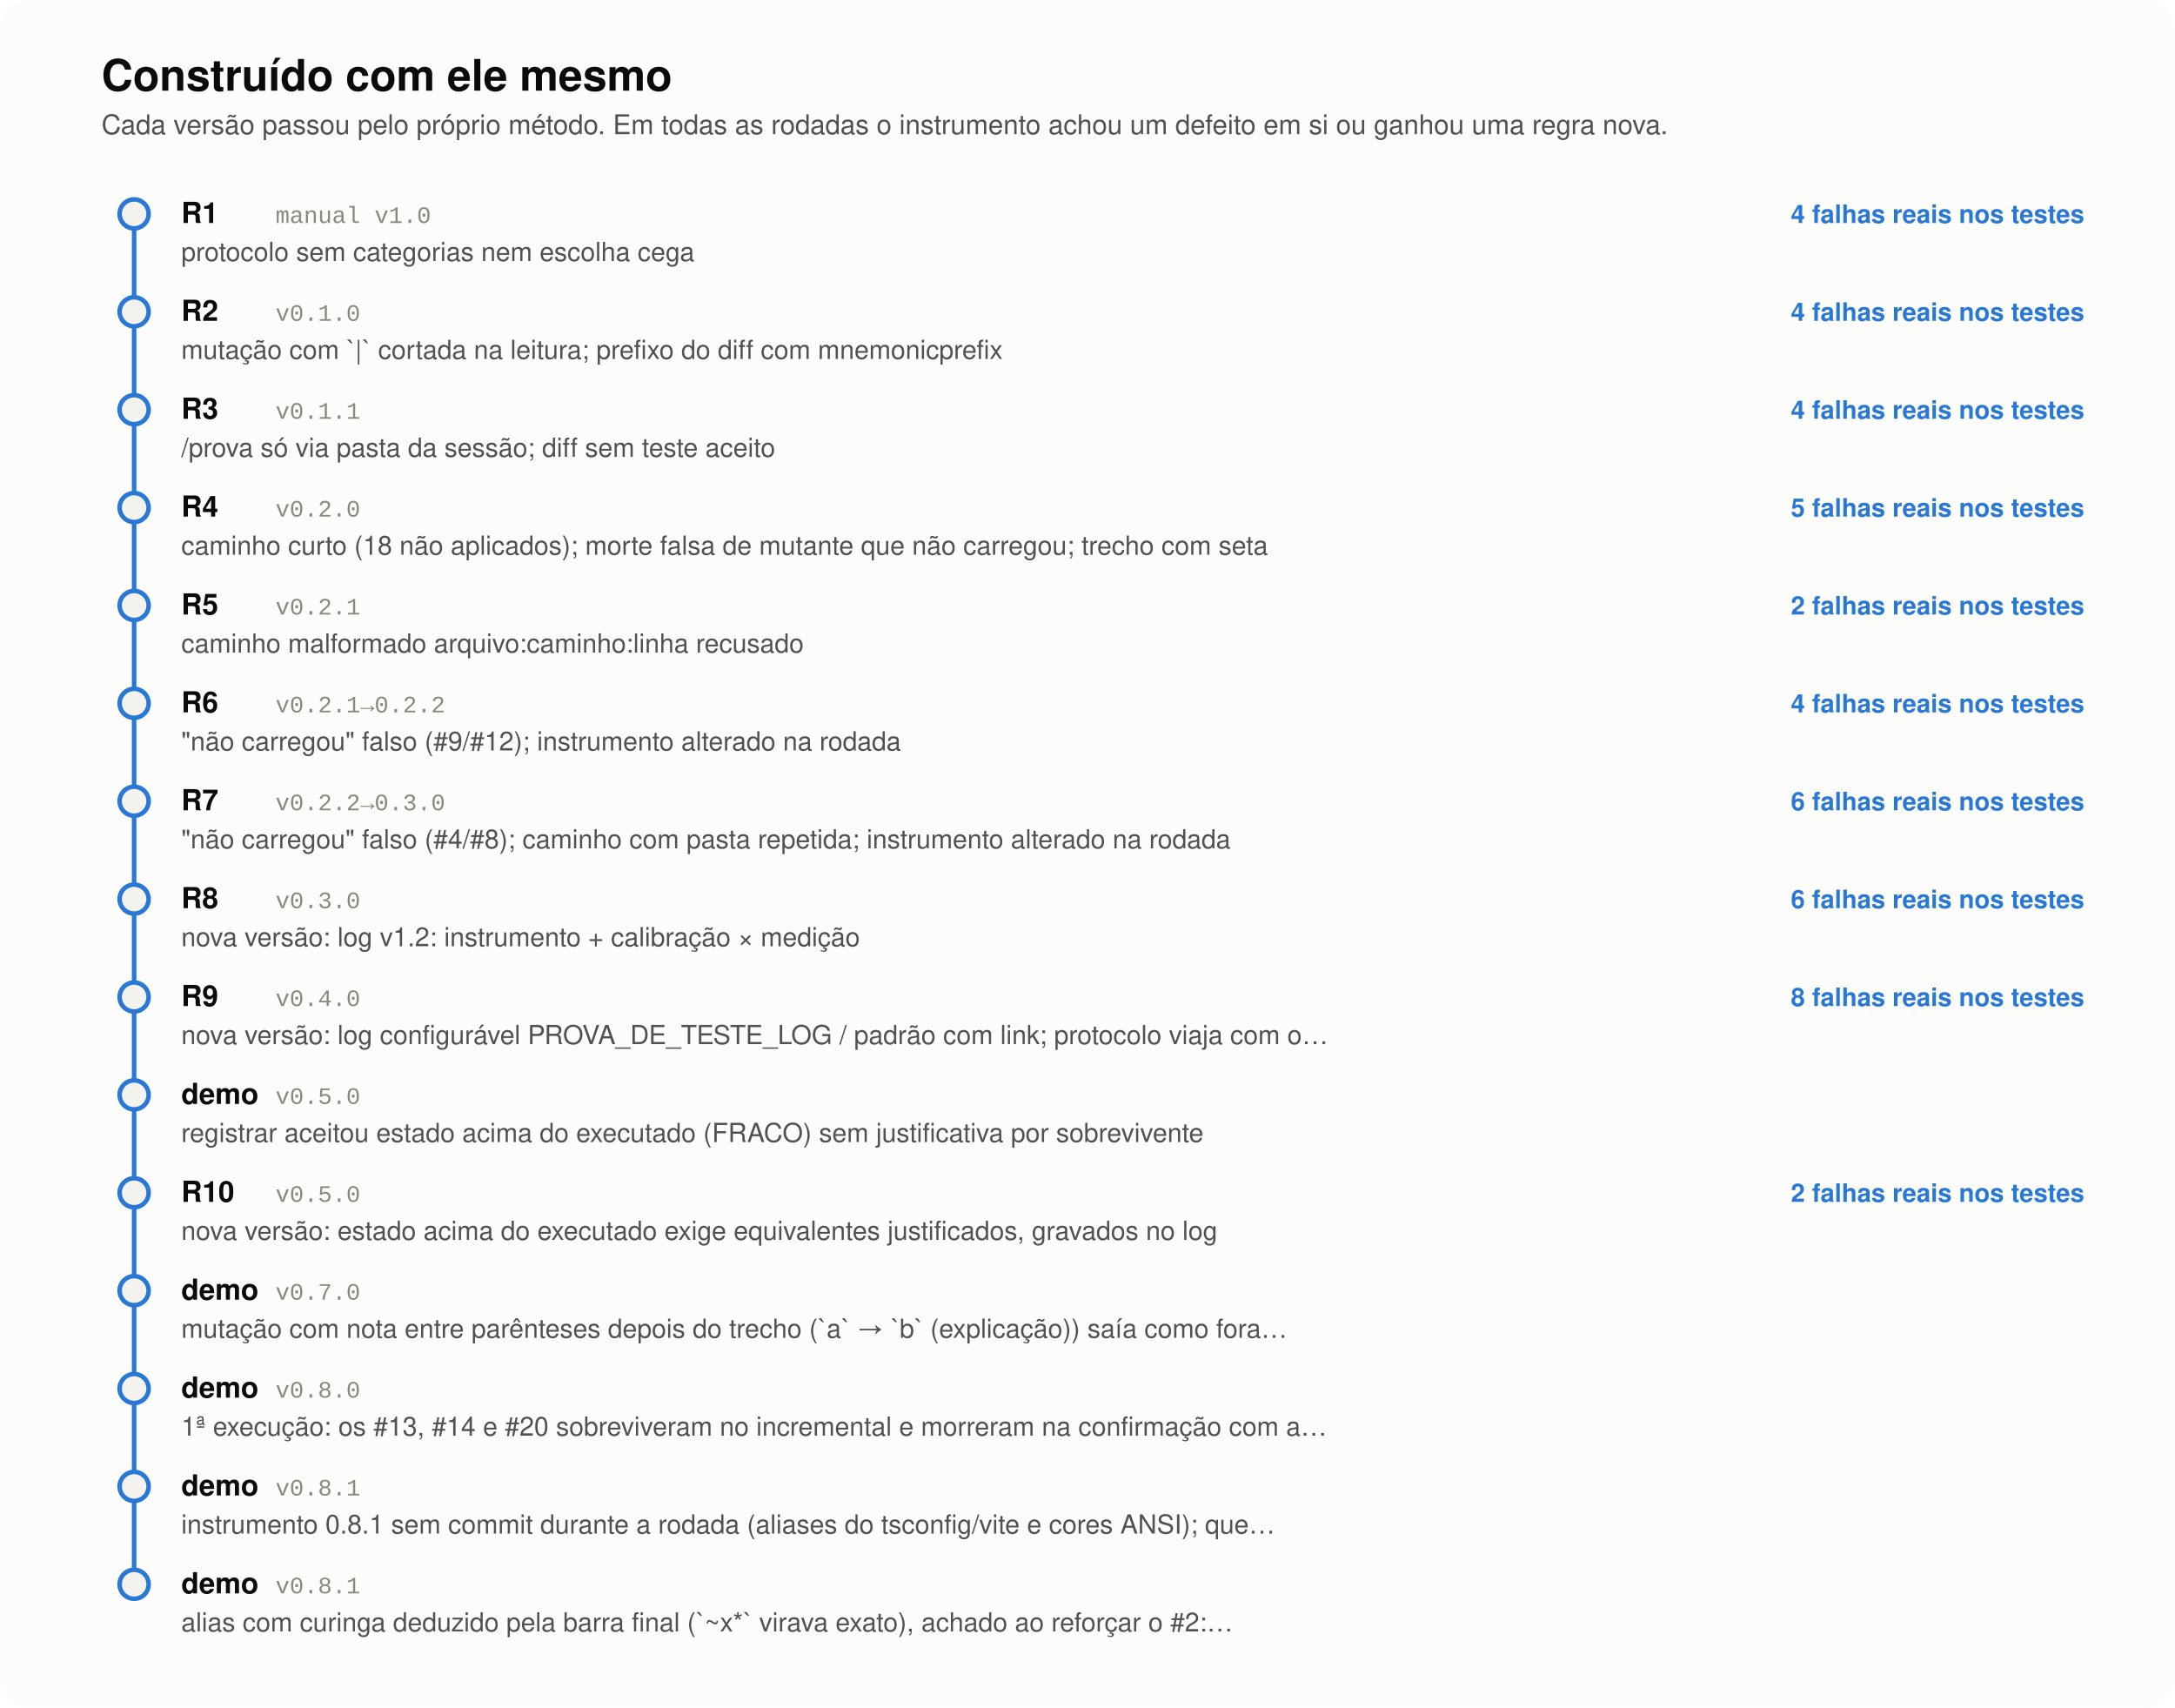
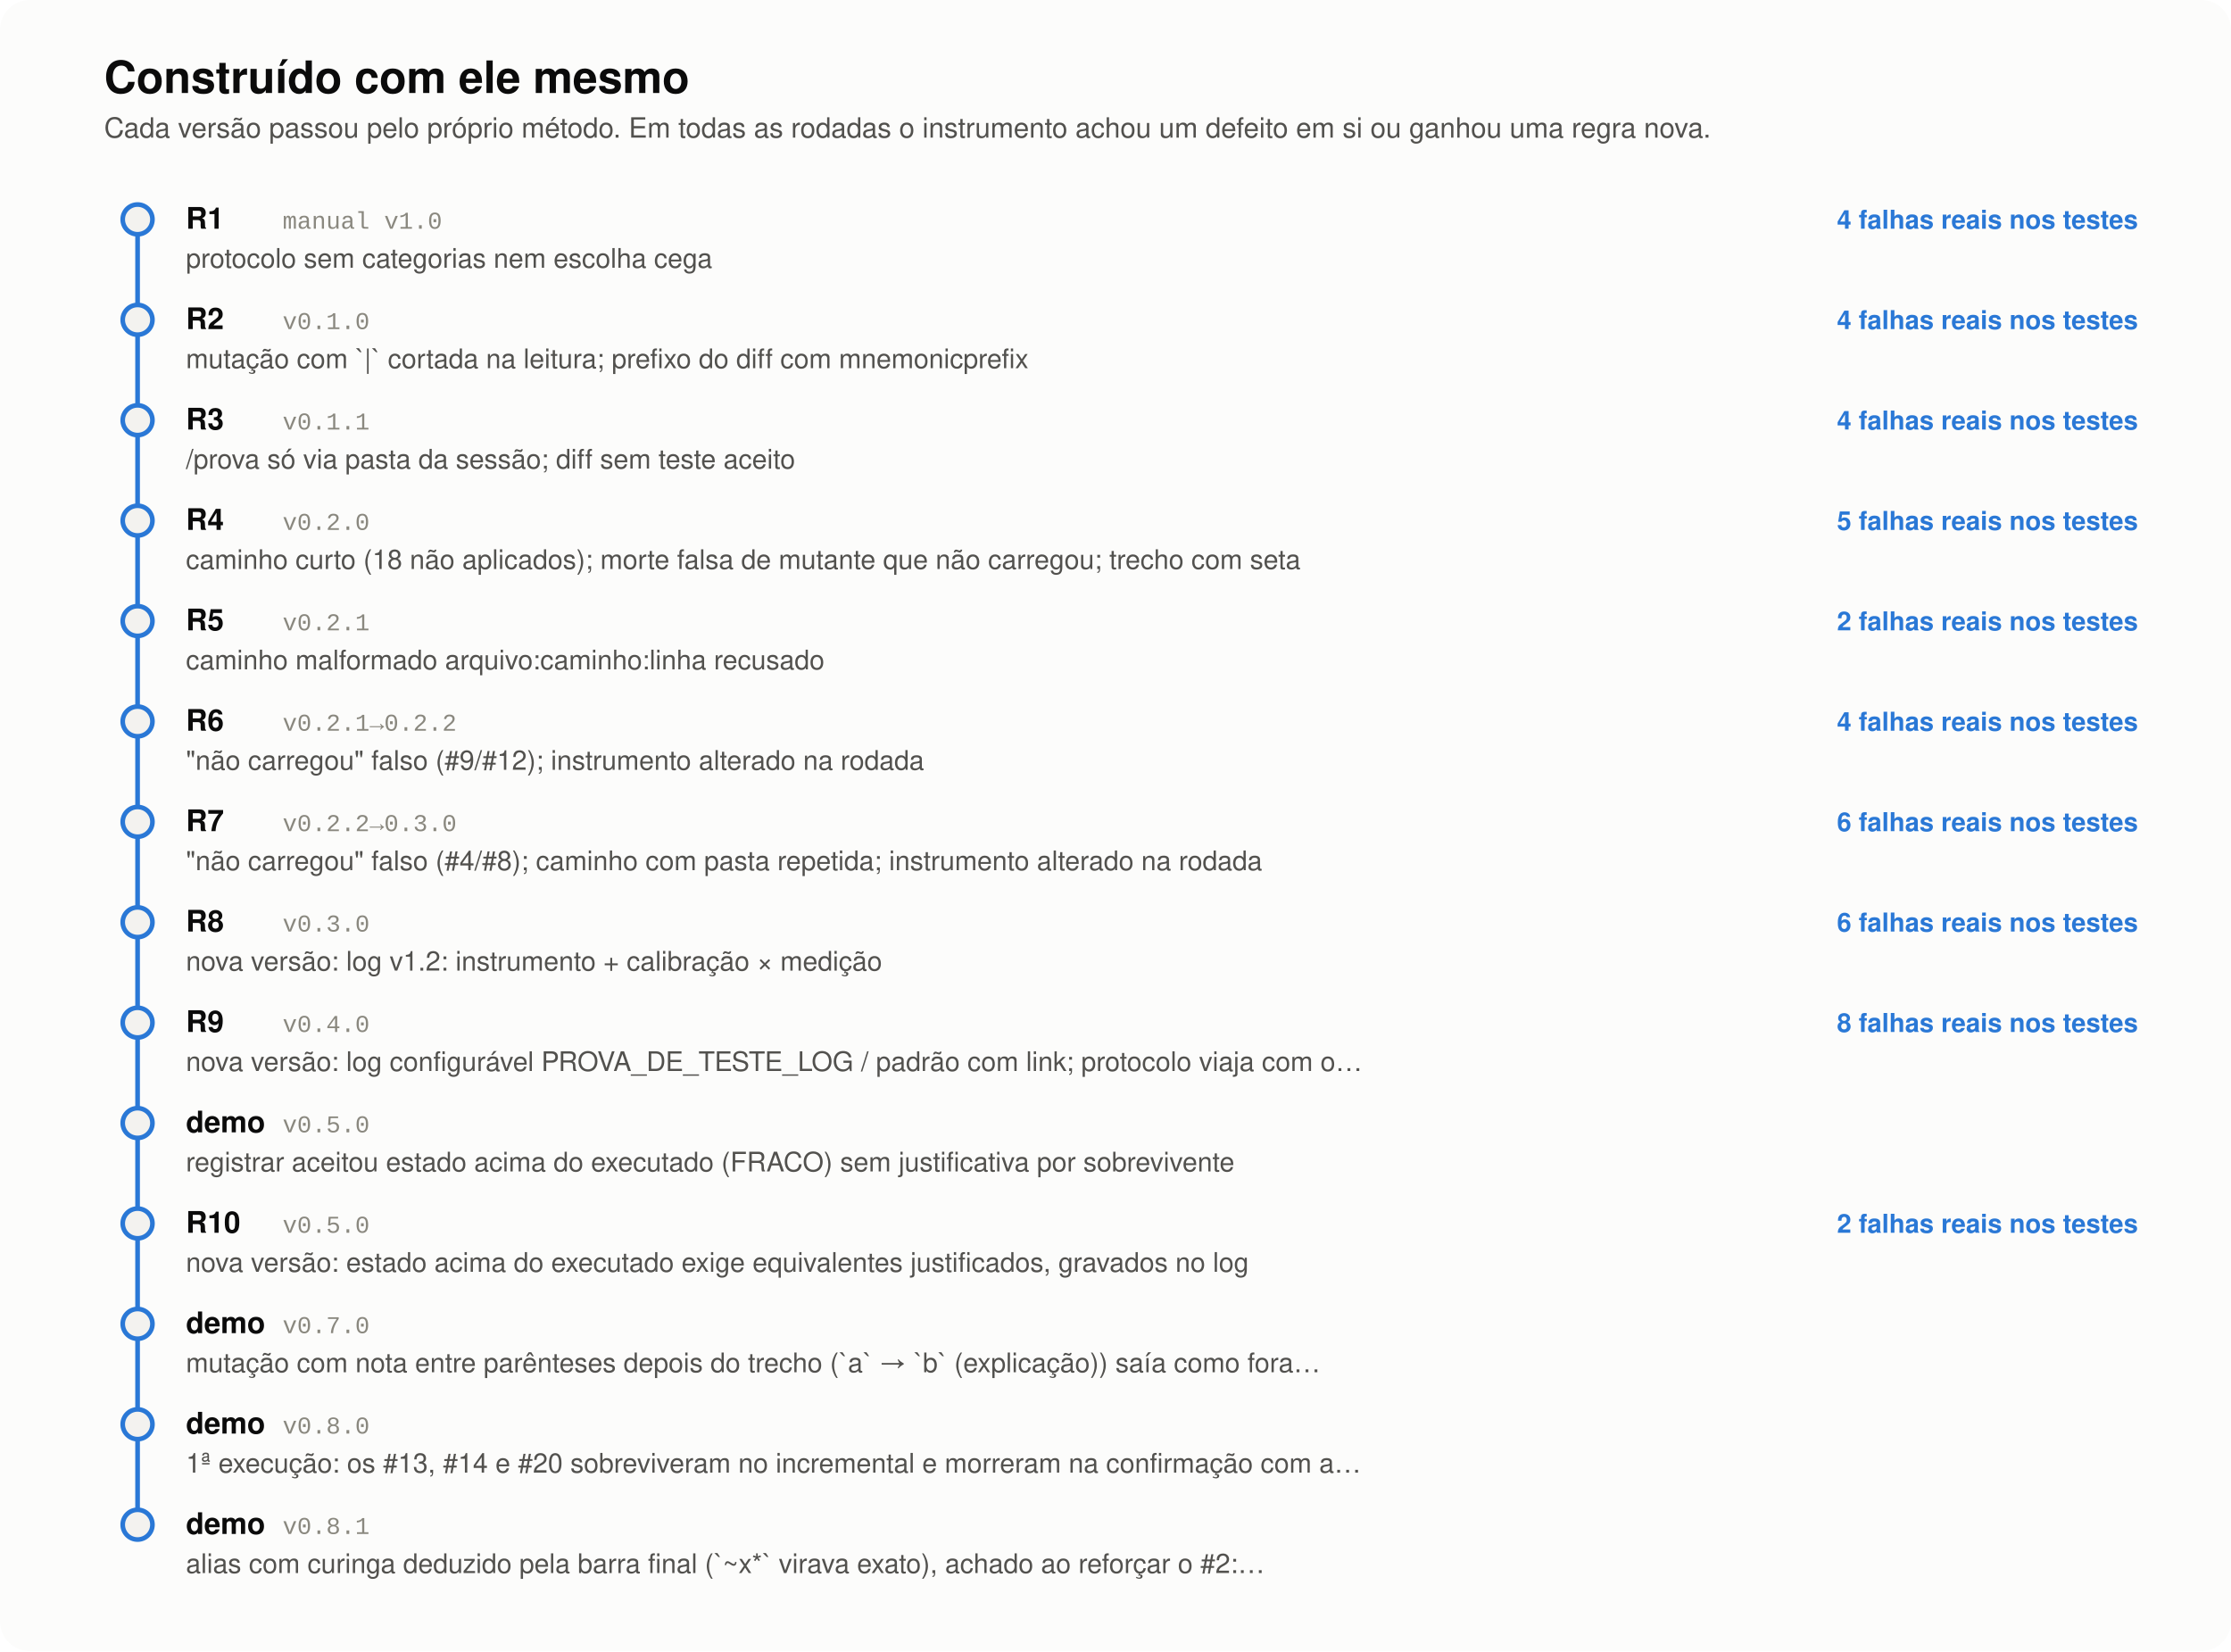
- <svg xmlns="http://www.w3.org/2000/svg" viewBox="0 0 1200 942" width="1200" height="942" role="img" aria-label="Linha do tempo das rodadas de calibração do instrumento" font-family="ui-sans-serif, -apple-system, 'Segoe UI', Helvetica, Arial, sans-serif">
+ <svg xmlns="http://www.w3.org/2000/svg" viewBox="0 0 1200 888" width="1200" height="888" role="img" aria-label="Linha do tempo das rodadas de calibração do instrumento" font-family="ui-sans-serif, -apple-system, 'Segoe UI', Helvetica, Arial, sans-serif">
  <style>
  .sup { fill: #fcfcfb; } .sup2 { fill: #f3f2ef; } .borda { stroke: #dedcd5; }
  .t1 { fill: #0b0b0b; } .t2 { fill: #52514e; } .t3 { fill: #8a887f; }
  .ac { fill: #2a78d6; } .acs { stroke: #2a78d6; } .acf { fill: #e8f1fb; }
  .ok { fill: #0f7a3d; } .okf { fill: #e3f3e8; }
  @media (prefers-color-scheme: dark) {
    .sup { fill: #1a1a19; } .sup2 { fill: #232322; } .borda { stroke: #3a3936; }
    .t1 { fill: #f0efec; } .t2 { fill: #c3c2b7; } .t3 { fill: #8f8d84; }
    .ac { fill: #3987e5; } .acs { stroke: #3987e5; } .acf { fill: #1d2c40; }
    .ok { fill: #4cc27a; } .okf { fill: #16301f; }
  }
  @media (prefers-reduced-motion: reduce) { * { animation: none !important; } }
</style>
-   <rect width="1200" height="942" rx="16" class="sup" />
+   <rect width="1200" height="888" rx="16" class="sup" />
  <text x="56" y="50" font-size="24" font-weight="800" class="t1">Construído com ele mesmo</text>
  <text x="56" y="74" font-size="15" class="t2">Cada versão passou pelo próprio método. Em todas as rodadas o instrumento achou um defeito em si ou ganhou uma regra nova.</text>
  <line x1="74" y1="126" x2="74" y2="164" class="acs" stroke-width="2.5" />
  <circle cx="74" cy="118" r="8" class="sup2 acs" stroke-width="2.5" />
  <text x="100" y="123" font-size="16" font-weight="700" class="t1">R1</text>
  <text x="152" y="123" font-size="13" class="t3" font-family="ui-monospace, 'SF Mono', Menlo, Consolas, 'Liberation Mono', monospace">manual v1.0</text>
  <text x="100" y="144" font-size="14.5" class="t2">protocolo sem categorias nem escolha cega</text>
  <text x="1150" y="123" font-size="14" class="ac" text-anchor="end" font-weight="700">4 falhas reais nos testes</text>
  <line x1="74" y1="180" x2="74" y2="218" class="acs" stroke-width="2.5" />
  <circle cx="74" cy="172" r="8" class="sup2 acs" stroke-width="2.5" />
  <text x="100" y="177" font-size="16" font-weight="700" class="t1">R2</text>
  <text x="152" y="177" font-size="13" class="t3" font-family="ui-monospace, 'SF Mono', Menlo, Consolas, 'Liberation Mono', monospace">v0.1.0</text>
  <text x="100" y="198" font-size="14.5" class="t2">mutação com `|` cortada na leitura; prefixo do diff com mnemonicprefix</text>
  <text x="1150" y="177" font-size="14" class="ac" text-anchor="end" font-weight="700">4 falhas reais nos testes</text>
  <line x1="74" y1="234" x2="74" y2="272" class="acs" stroke-width="2.5" />
  <circle cx="74" cy="226" r="8" class="sup2 acs" stroke-width="2.5" />
  <text x="100" y="231" font-size="16" font-weight="700" class="t1">R3</text>
  <text x="152" y="231" font-size="13" class="t3" font-family="ui-monospace, 'SF Mono', Menlo, Consolas, 'Liberation Mono', monospace">v0.1.1</text>
  <text x="100" y="252" font-size="14.5" class="t2">/prova só via pasta da sessão; diff sem teste aceito</text>
  <text x="1150" y="231" font-size="14" class="ac" text-anchor="end" font-weight="700">4 falhas reais nos testes</text>
  <line x1="74" y1="288" x2="74" y2="326" class="acs" stroke-width="2.5" />
  <circle cx="74" cy="280" r="8" class="sup2 acs" stroke-width="2.5" />
  <text x="100" y="285" font-size="16" font-weight="700" class="t1">R4</text>
  <text x="152" y="285" font-size="13" class="t3" font-family="ui-monospace, 'SF Mono', Menlo, Consolas, 'Liberation Mono', monospace">v0.2.0</text>
  <text x="100" y="306" font-size="14.5" class="t2">caminho curto (18 não aplicados); morte falsa de mutante que não carregou; trecho com seta</text>
  <text x="1150" y="285" font-size="14" class="ac" text-anchor="end" font-weight="700">5 falhas reais nos testes</text>
  <line x1="74" y1="342" x2="74" y2="380" class="acs" stroke-width="2.5" />
  <circle cx="74" cy="334" r="8" class="sup2 acs" stroke-width="2.5" />
  <text x="100" y="339" font-size="16" font-weight="700" class="t1">R5</text>
  <text x="152" y="339" font-size="13" class="t3" font-family="ui-monospace, 'SF Mono', Menlo, Consolas, 'Liberation Mono', monospace">v0.2.1</text>
  <text x="100" y="360" font-size="14.5" class="t2">caminho malformado arquivo:caminho:linha recusado</text>
  <text x="1150" y="339" font-size="14" class="ac" text-anchor="end" font-weight="700">2 falhas reais nos testes</text>
  <line x1="74" y1="396" x2="74" y2="434" class="acs" stroke-width="2.5" />
  <circle cx="74" cy="388" r="8" class="sup2 acs" stroke-width="2.5" />
  <text x="100" y="393" font-size="16" font-weight="700" class="t1">R6</text>
  <text x="152" y="393" font-size="13" class="t3" font-family="ui-monospace, 'SF Mono', Menlo, Consolas, 'Liberation Mono', monospace">v0.2.1→0.2.2</text>
  <text x="100" y="414" font-size="14.5" class="t2">"não carregou" falso (#9/#12); instrumento alterado na rodada</text>
  <text x="1150" y="393" font-size="14" class="ac" text-anchor="end" font-weight="700">4 falhas reais nos testes</text>
  <line x1="74" y1="450" x2="74" y2="488" class="acs" stroke-width="2.5" />
  <circle cx="74" cy="442" r="8" class="sup2 acs" stroke-width="2.5" />
  <text x="100" y="447" font-size="16" font-weight="700" class="t1">R7</text>
  <text x="152" y="447" font-size="13" class="t3" font-family="ui-monospace, 'SF Mono', Menlo, Consolas, 'Liberation Mono', monospace">v0.2.2→0.3.0</text>
  <text x="100" y="468" font-size="14.5" class="t2">"não carregou" falso (#4/#8); caminho com pasta repetida; instrumento alterado na rodada</text>
  <text x="1150" y="447" font-size="14" class="ac" text-anchor="end" font-weight="700">6 falhas reais nos testes</text>
  <line x1="74" y1="504" x2="74" y2="542" class="acs" stroke-width="2.5" />
  <circle cx="74" cy="496" r="8" class="sup2 acs" stroke-width="2.5" />
  <text x="100" y="501" font-size="16" font-weight="700" class="t1">R8</text>
  <text x="152" y="501" font-size="13" class="t3" font-family="ui-monospace, 'SF Mono', Menlo, Consolas, 'Liberation Mono', monospace">v0.3.0</text>
  <text x="100" y="522" font-size="14.5" class="t2">nova versão: log v1.2: instrumento + calibração × medição</text>
  <text x="1150" y="501" font-size="14" class="ac" text-anchor="end" font-weight="700">6 falhas reais nos testes</text>
  <line x1="74" y1="558" x2="74" y2="596" class="acs" stroke-width="2.5" />
  <circle cx="74" cy="550" r="8" class="sup2 acs" stroke-width="2.5" />
  <text x="100" y="555" font-size="16" font-weight="700" class="t1">R9</text>
  <text x="152" y="555" font-size="13" class="t3" font-family="ui-monospace, 'SF Mono', Menlo, Consolas, 'Liberation Mono', monospace">v0.4.0</text>
  <text x="100" y="576" font-size="14.5" class="t2">nova versão: log configurável PROVA_DE_TESTE_LOG / padrão com link; protocolo viaja com o…</text>
  <text x="1150" y="555" font-size="14" class="ac" text-anchor="end" font-weight="700">8 falhas reais nos testes</text>
  <line x1="74" y1="612" x2="74" y2="650" class="acs" stroke-width="2.5" />
  <circle cx="74" cy="604" r="8" class="sup2 acs" stroke-width="2.5" />
  <text x="100" y="609" font-size="16" font-weight="700" class="t1">demo</text>
  <text x="152" y="609" font-size="13" class="t3" font-family="ui-monospace, 'SF Mono', Menlo, Consolas, 'Liberation Mono', monospace">v0.5.0</text>
  <text x="100" y="630" font-size="14.5" class="t2">registrar aceitou estado acima do executado (FRACO) sem justificativa por sobrevivente</text>
  <line x1="74" y1="666" x2="74" y2="704" class="acs" stroke-width="2.5" />
  <circle cx="74" cy="658" r="8" class="sup2 acs" stroke-width="2.5" />
  <text x="100" y="663" font-size="16" font-weight="700" class="t1">R10</text>
  <text x="152" y="663" font-size="13" class="t3" font-family="ui-monospace, 'SF Mono', Menlo, Consolas, 'Liberation Mono', monospace">v0.5.0</text>
  <text x="100" y="684" font-size="14.5" class="t2">nova versão: estado acima do executado exige equivalentes justificados, gravados no log</text>
  <text x="1150" y="663" font-size="14" class="ac" text-anchor="end" font-weight="700">2 falhas reais nos testes</text>
  <line x1="74" y1="720" x2="74" y2="758" class="acs" stroke-width="2.5" />
  <circle cx="74" cy="712" r="8" class="sup2 acs" stroke-width="2.5" />
  <text x="100" y="717" font-size="16" font-weight="700" class="t1">demo</text>
  <text x="152" y="717" font-size="13" class="t3" font-family="ui-monospace, 'SF Mono', Menlo, Consolas, 'Liberation Mono', monospace">v0.7.0</text>
  <text x="100" y="738" font-size="14.5" class="t2">mutação com nota entre parênteses depois do trecho (`a` → `b` (explicação)) saía como fora…</text>
  <line x1="74" y1="774" x2="74" y2="812" class="acs" stroke-width="2.5" />
  <circle cx="74" cy="766" r="8" class="sup2 acs" stroke-width="2.5" />
  <text x="100" y="771" font-size="16" font-weight="700" class="t1">demo</text>
  <text x="152" y="771" font-size="13" class="t3" font-family="ui-monospace, 'SF Mono', Menlo, Consolas, 'Liberation Mono', monospace">v0.8.0</text>
  <text x="100" y="792" font-size="14.5" class="t2">1ª execução: os #13, #14 e #20 sobreviveram no incremental e morreram na confirmação com a…</text>
-   <line x1="74" y1="828" x2="74" y2="866" class="acs" stroke-width="2.5" />
  <circle cx="74" cy="820" r="8" class="sup2 acs" stroke-width="2.5" />
  <text x="100" y="825" font-size="16" font-weight="700" class="t1">demo</text>
  <text x="152" y="825" font-size="13" class="t3" font-family="ui-monospace, 'SF Mono', Menlo, Consolas, 'Liberation Mono', monospace">v0.8.1</text>
-   <text x="100" y="846" font-size="14.5" class="t2">instrumento 0.8.1 sem commit durante a rodada (aliases do tsconfig/vite e cores ANSI); que…</text>
-   <circle cx="74" cy="874" r="8" class="sup2 acs" stroke-width="2.5" />
-   <text x="100" y="879" font-size="16" font-weight="700" class="t1">demo</text>
-   <text x="152" y="879" font-size="13" class="t3" font-family="ui-monospace, 'SF Mono', Menlo, Consolas, 'Liberation Mono', monospace">v0.8.1</text>
-   <text x="100" y="900" font-size="14.5" class="t2">alias com curinga deduzido pela barra final (`~x*` virava exato), achado ao reforçar o #2:…</text>
+   <text x="100" y="846" font-size="14.5" class="t2">alias com curinga deduzido pela barra final (`~x*` virava exato), achado ao reforçar o #2:…</text>
</svg>
